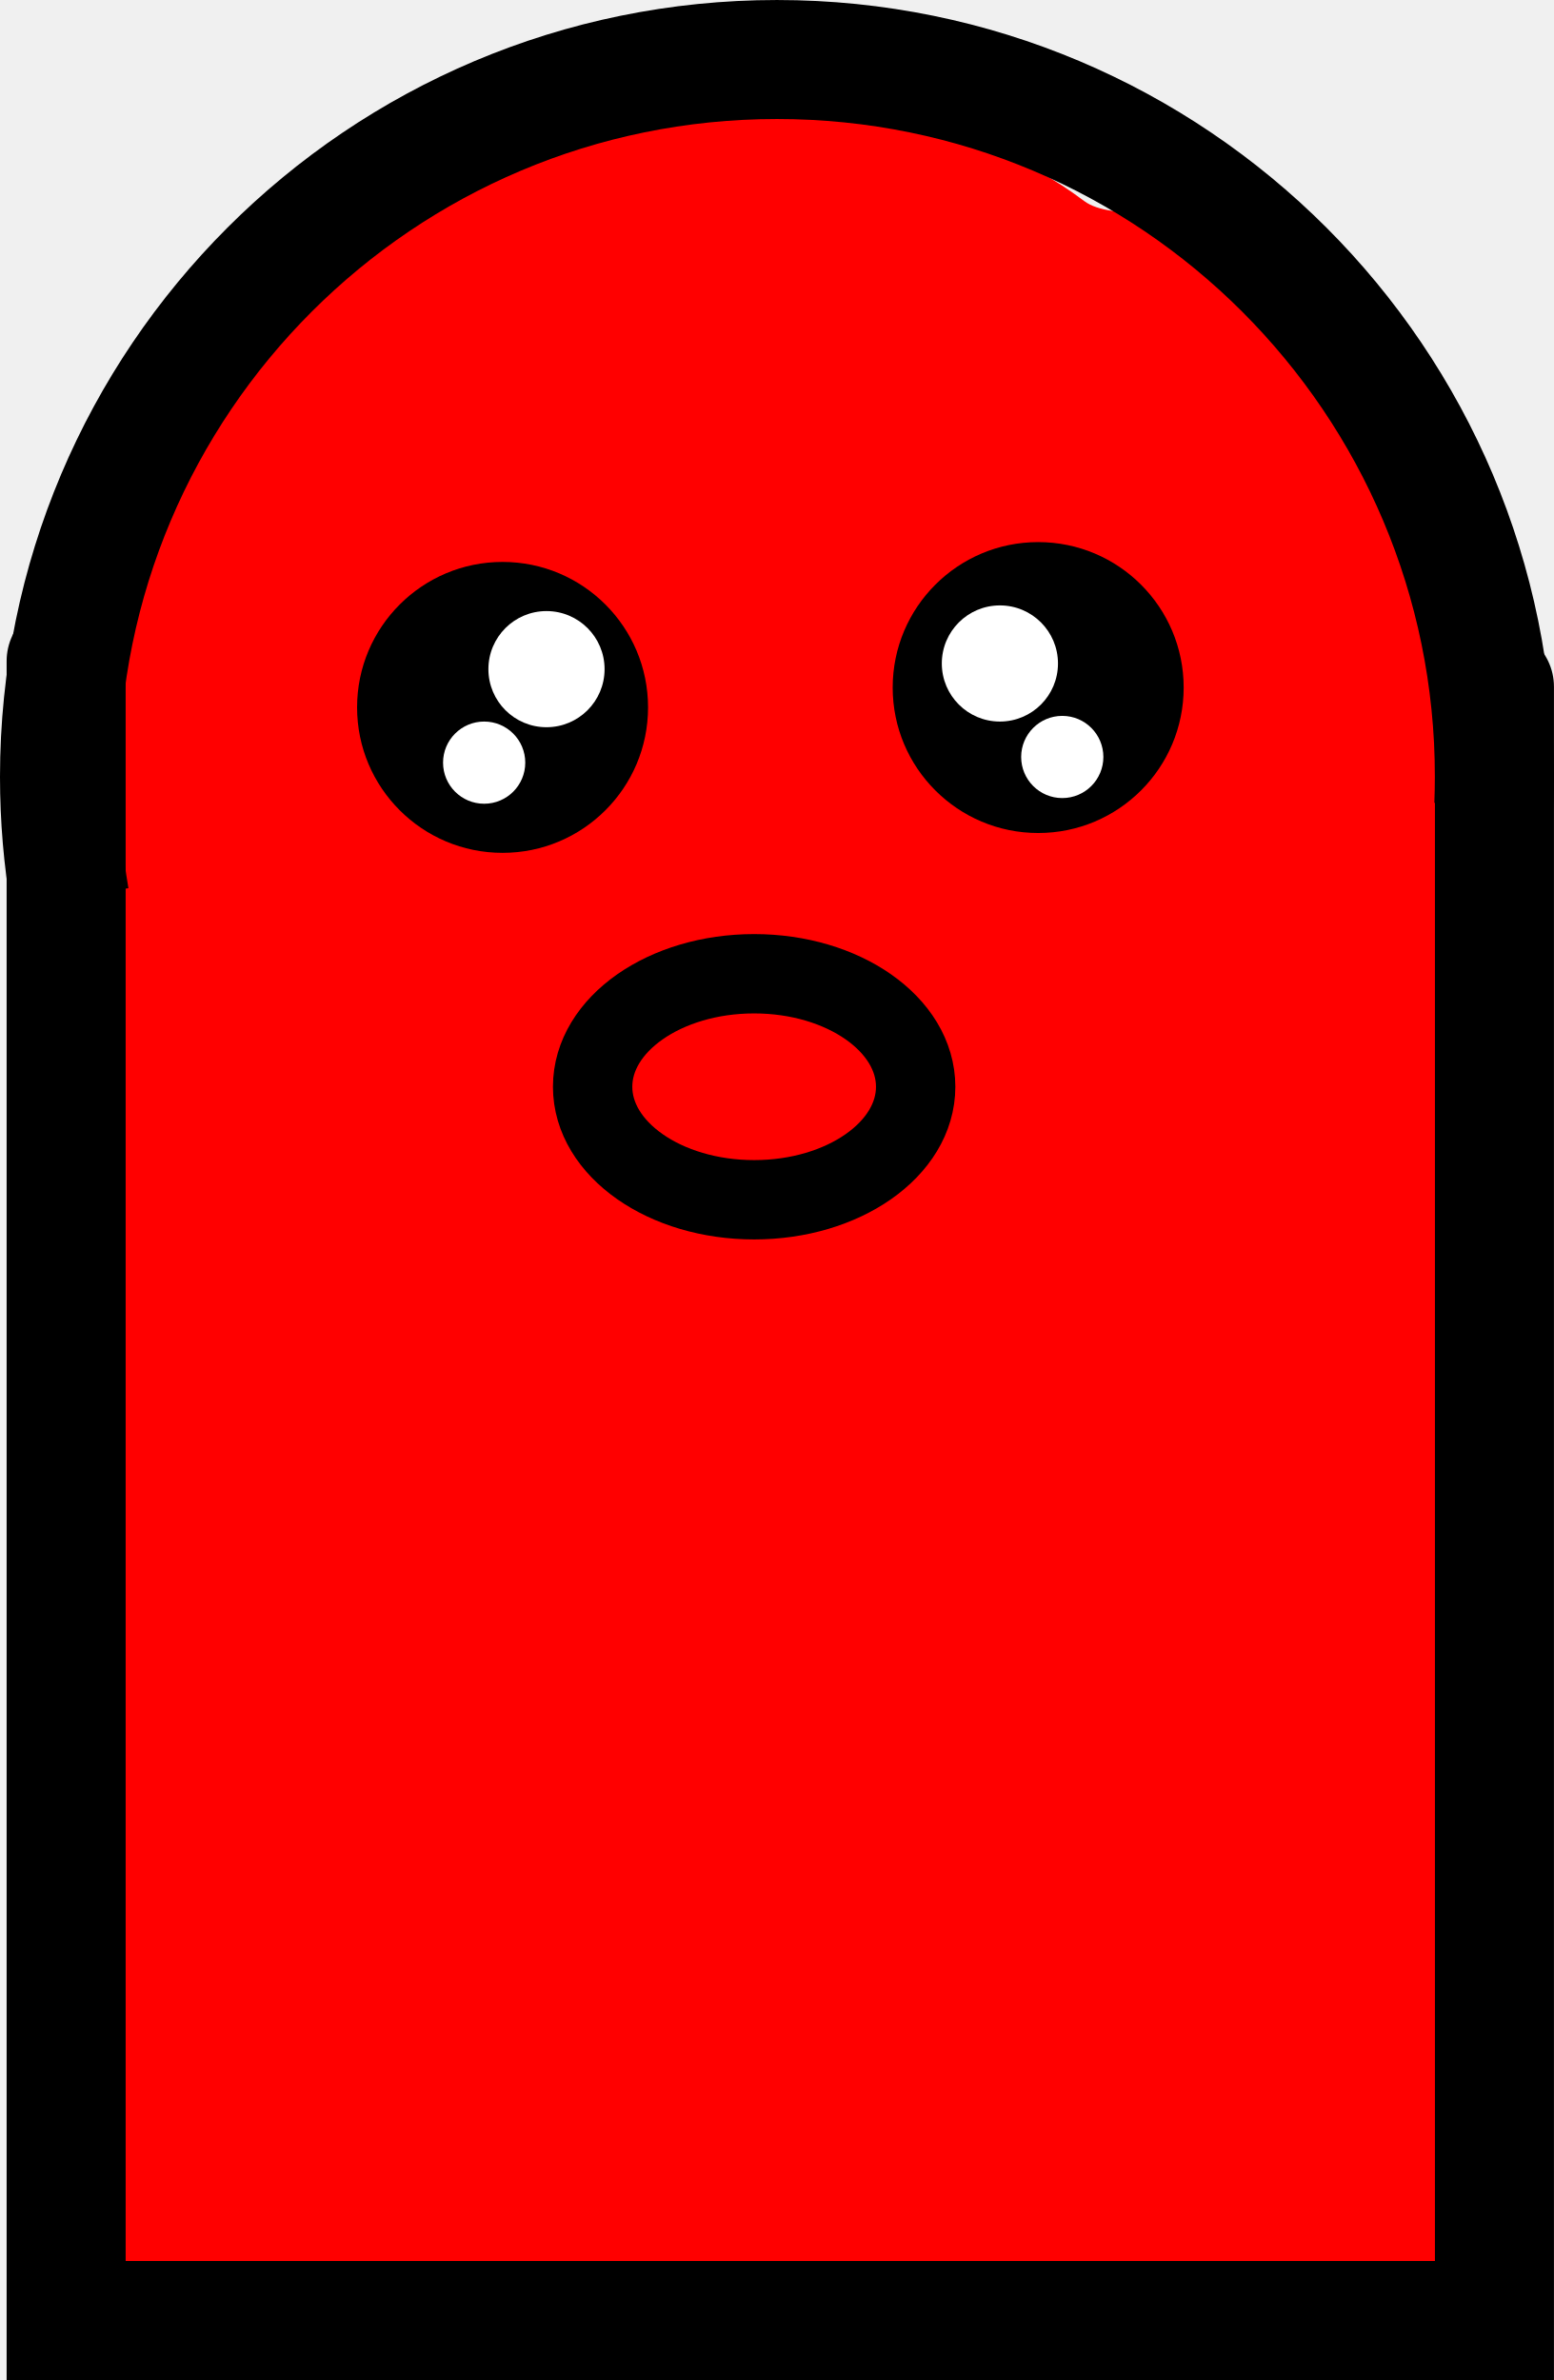
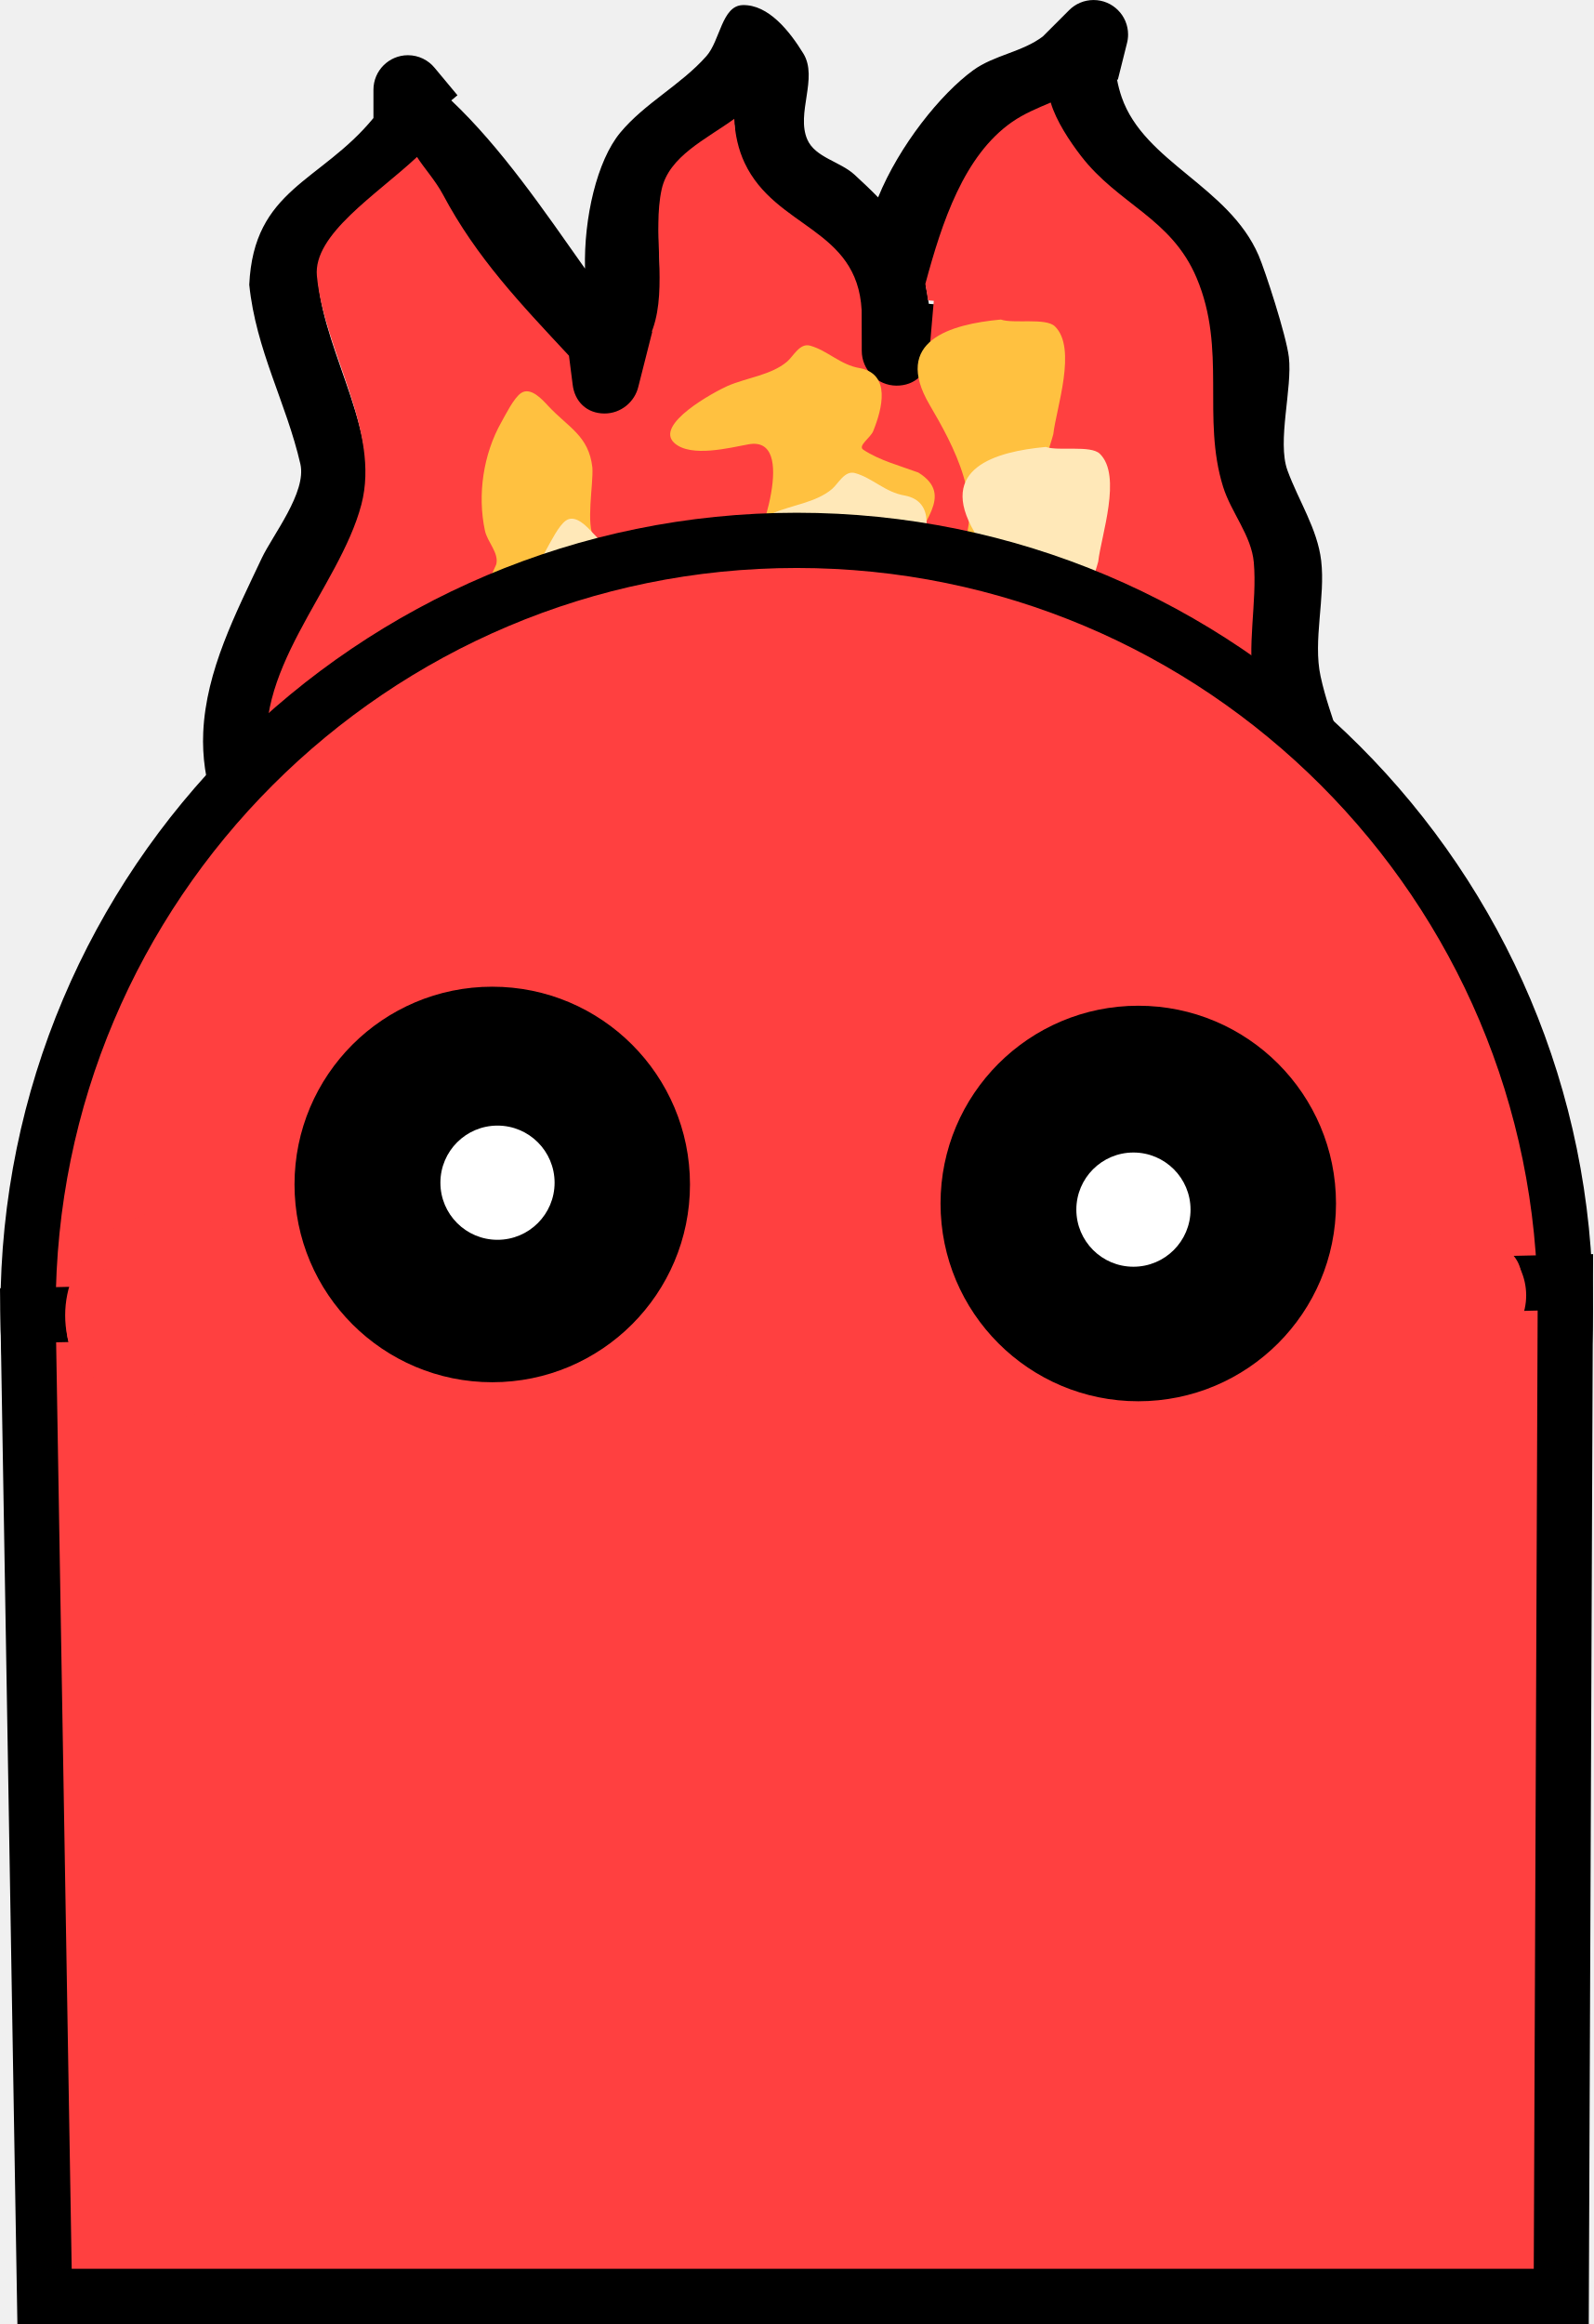
- <svg xmlns="http://www.w3.org/2000/svg" version="1.1" width="39.167" height="60" viewBox="0,0,39.167,60">
-   <g transform="translate(-193.25,-146.9167)">
+ <svg xmlns="http://www.w3.org/2000/svg" version="1.1" width="57.702" height="84.162" viewBox="0,0,57.702,84.162">
+   <g transform="translate(-211.1426,-141.8333)">
    <g data-paper-data="{&quot;isPaintingLayer&quot;:true}" fill-rule="nonzero" stroke-linejoin="miter" stroke-miterlimit="10" stroke-dasharray="" stroke-dashoffset="0" style="mix-blend-mode: normal">
-       <path d="M198.25,155.25c5.047,-5.687 16.395,-7.735 22.324,-3.267c0.7,0.528 2.525,0.129 3.426,0.579c2.369,1.184 6.772,7.489 5.604,10.104c-1.128,2.526 -3.192,0.075 -4.358,0.115c-0.218,0.007 -1.364,2.42 -2.523,2.484c-1.057,0.059 -1.327,-0.474 -2.128,-0.787c-0.939,-0.367 -3.409,0.311 -4.489,0.278c-2.95,-0.09 -5.766,3.011 -9.169,2.161c-1.094,-0.274 -2.148,-2.072 -2.656,-2.207c-1.186,-0.314 -2.509,-1.74 -3.526,-1.054c-0.237,0.159 -0.475,0.511 -0.753,0.82c-0.371,0.411 -0.813,0.744 -1.419,0.441c-1.065,0 -1.975,-0.666 -2.335,-1.605c-0.16,-0.253 -0.231,-0.529 -0.164,-0.83c-0.001,-0.022 -0.001,-0.044 -0.001,-0.066c0,-0.35 0.072,-0.682 0.201,-0.985c0.369,-2.163 0.377,-4.392 1.965,-6.182z" fill="#ff0000" stroke="none" stroke-width="0.5" stroke-linecap="butt" />
-       <path d="M195.917,205.417v-43.5h34.5v43.5z" fill="#ff0000" stroke="none" stroke-width="0" stroke-linecap="butt" />
-       <g fill="none" stroke="#000000" stroke-width="3">
-         <path d="M195.008,169.56c-0.17,-0.995 -0.258,-2.017 -0.258,-3.06c0,-9.987 8.096,-18.083 18.083,-18.083c9.987,0 18.083,8.096 18.083,18.083c0,0.239 -0.005,0.476 -0.014,0.713" stroke-linecap="butt" />
-         <path d="M230.917,164.23v3.043v6.149v31.994h-36v-41.833" stroke-linecap="round" />
+       <g stroke="none" stroke-linecap="butt">
+         <path d="M228.514,175.335c4.483,-0.504 9.083,-0.205 13.518,-0.983c5.183,-0.909 10.181,-2.438 15.468,-2.659c0,-0.382 0,-0.746 0,-0.944c0.013,-1.664 -0.645,-2.312 -0.973,-3.907c-0.293,-1.423 0.105,-3.033 -0.022,-4.481c-0.086,-0.979 -0.819,-1.793 -1.112,-2.731c-0.782,-2.506 0.147,-4.942 -0.954,-7.545c-0.92,-2.176 -2.816,-2.633 -4.183,-4.411c-0.401,-0.522 -0.889,-1.256 -1.085,-1.922c-0.484,0.205 -0.969,0.407 -1.397,0.705c-1.743,1.214 -2.484,3.537 -3.088,5.78c0.037,0.189 0.07,0.388 0.099,0.599l0.21,0.017l-0.166,1.988c-0.047,0.647 -0.587,1.158 -1.247,1.158c-0.69,0 -1.25,-0.56 -1.25,-1.25v-1.469c-0.16,-2.988 -3.092,-2.954 -4.215,-5.334c-0.231,-0.489 -0.349,-1.038 -0.374,-1.595c-1.029,0.746 -2.355,1.353 -2.619,2.552c-0.34,1.545 0.22,3.531 -0.306,5.035c-0.013,0.037 -0.026,0.073 -0.04,0.11l0.017,0.004l-0.494,1.975c-0.126,0.557 -0.624,0.972 -1.219,0.972c-0.644,0 -1.173,-0.486 -1.242,-1.111l-0.13,-1.037c-1.75,-1.879 -3.342,-3.548 -4.563,-5.845c-0.264,-0.496 -0.624,-0.903 -0.866,-1.287c-1.46,1.368 -3.764,2.794 -3.617,4.302c0.266,2.738 2.319,5.569 1.617,8.25c-0.796,3.039 -4.125,6.107 -3.316,9.525c0.537,2.27 1.637,3.635 2.074,5.537c1.825,-0 3.649,-0 5.474,0.002zM260,172.917c0,0.434 -0.151,0.717 -0.348,0.902c-0.185,0.197 -0.468,0.348 -0.902,0.348c-0.001,0 -0.002,0 -0.003,0c-5.604,-0.004 -10.834,1.708 -16.279,2.648c-4.54,0.784 -9.23,0.513 -13.815,1.017c-1.823,0.002 -3.646,0.002 -5.469,0.002c-0.008,0.078 -0.017,0.158 -0.026,0.238c0,0 -0.155,1.24 -1.395,1.085c-1.24,-0.155 -1.085,-1.395 -1.085,-1.395c0.467,-3.68 -2.342,-5.72 -2.174,-9.414c0.102,-2.237 1.178,-4.301 2.118,-6.298c0.391,-0.831 1.635,-2.388 1.4,-3.414c-0.508,-2.214 -1.608,-4.114 -1.851,-6.491c0.16,-3.479 2.583,-3.705 4.498,-6.037c0,-0.394 0,-1.025 0,-1.025c0,-0.69 0.56,-1.25 1.25,-1.25c0.389,0 0.737,0.178 0.966,0.457l0.827,0.993l-0.224,0.187c1.813,1.716 3.349,3.973 4.844,6.09c-0.046,-1.832 0.433,-3.905 1.275,-4.921c0.888,-1.071 2.199,-1.73 3.121,-2.772c0.501,-0.566 0.559,-1.828 1.315,-1.849c0.937,-0.025 1.707,0.955 2.197,1.754c0.543,0.886 -0.272,2.162 0.144,3.115c0.285,0.652 1.187,0.793 1.711,1.274c0.319,0.293 0.602,0.562 0.853,0.82c0.767,-1.88 2.268,-3.749 3.446,-4.605c0.755,-0.549 1.778,-0.657 2.52,-1.222l0.954,-0.954c0.226,-0.226 0.539,-0.366 0.884,-0.366c0.69,0 1.25,0.56 1.25,1.25c0,0.114 -0.015,0.225 -0.044,0.33l-0.327,1.306l-0.03,-0.007c0.042,0.218 0.097,0.432 0.17,0.642c0.819,2.357 3.873,3.219 4.958,5.725c0.229,0.529 1.001,2.89 1.096,3.684c0.135,1.125 -0.433,3.056 -0.05,4.105c0.399,1.093 1.085,2.114 1.221,3.269c0.157,1.328 -0.303,2.89 -0.022,4.186c0.353,1.627 1.016,2.658 1.027,4.426c0,0.444 0,0.889 0,1.333z" fill="#000000" stroke-width="0.5" />
+         <path d="M223.004,175.2c-0.437,-1.902 -1.545,-3.278 -2.082,-5.548c-0.809,-3.419 2.514,-6.51 3.31,-9.549c0.702,-2.681 -1.345,-5.533 -1.611,-8.272c-0.147,-1.508 2.166,-2.947 3.626,-4.314c0.242,0.384 0.673,0.861 0.937,1.357c1.221,2.297 2.817,3.962 4.567,5.841l0.132,1.034c0.069,0.625 0.513,1.059 1.157,1.059c0.595,0 1.099,-0.424 1.226,-0.981l0.502,-1.982l-0.017,-0.004c0.014,-0.036 0.028,-0.073 0.04,-0.11c0.526,-1.504 -0.023,-3.495 0.317,-5.04c0.264,-1.199 1.601,-1.809 2.63,-2.554c0.025,0.557 0.145,1.106 0.375,1.595c1.123,2.381 4.08,2.35 4.239,5.338l0.004,1.471c0,0.69 0.571,1.258 1.261,1.258c0.659,0 1.129,-0.439 1.177,-1.087l0.171,-1.984l-0.209,-0.017c-0.03,-0.211 -0.061,-0.409 -0.097,-0.597c0.604,-2.243 1.398,-4.65 3.142,-5.864c0.428,-0.298 0.915,-0.499 1.399,-0.704c0.196,0.666 0.689,1.404 1.09,1.926c1.366,1.778 3.274,2.249 4.194,4.425c1.101,2.603 0.178,5.06 0.96,7.566c0.293,0.938 1.026,1.76 1.112,2.739c0.127,1.448 -0.273,3.07 0.019,4.492c0.328,1.596 0.983,2.25 0.969,3.914c0,0.198 -0.001,0.564 -0.001,0.945c-5.286,0.221 -10.317,1.773 -15.5,2.682c-4.435,0.778 -9.075,0.47 -13.557,0.974c-1.825,-0.002 -3.657,-0.009 -5.481,-0.009z" data-paper-data="{&quot;noHover&quot;:false,&quot;origItem&quot;:[&quot;Path&quot;,{&quot;applyMatrix&quot;:true,&quot;segments&quot;:[[[453.02842,335.67049],[-3.64904,-0.00437],[8.96506,-1.00817]],[[480.06467,333.70486],[-8.86977,1.55506],[10.36648,-1.81746]],[[511,328.38733],[-10.57258,0.44247],[0,-0.76346]],[[511,326.5],[0,0.39629],[0.02641,-3.32876]],[[509.05446,318.68565],[0.65613,3.19119],[-0.58504,-2.84539]],[[509.0101,309.72451],[0.25351,2.89544],[-0.17145,-1.95821]],[[506.78593,304.26294],[0.58554,1.87646],[-1.56395,-5.0119]],[[504.8783,289.17332],[2.20158,5.20632],[-1.84017,-4.35165]],[[496.51323,280.35082],[2.73257,3.55597],[-0.80227,-1.04401]],[[494.34311,276.50621],[0.39134,1.33173],[-0.96761,0.4093]],[[491.54953,277.91604],[0.85516,-0.59559],[-3.48688,2.4285]],[[485.37382,289.47552],[1.20735,-4.48532],[0.07337,0.37727]],[[485.57229,290.67269],[-0.05936,-0.42201],[0,0]],[485.99136,290.70761],[[485.65999,294.68405],[0,0],[-0.09421,1.29477]],[[483.16667,297],[1.31881,0],[-1.38071,0]],[[480.66667,294.5],[0,1.38071],[0,0]],[[480.66667,291.56259],[0,0],[-0.31925,-5.97618]],[[472.23603,280.89372],[2.24643,4.76168],[-0.46112,-0.97743]],[[471.4872,277.7045],[0.04983,1.11369],[-2.05804,1.4916]],[[466.24958,282.80834],[0.52727,-2.39723],[-0.67968,3.09018]],[[465.63789,292.87821],[1.05235,-3.00828],[-0.02575,0.07362]],[[465.55791,293.09781],[0.02755,-0.07279],[0,0]],[465.59202,293.10634],[[464.60471,297.0556],[0,0],[-0.25265,1.1133]],[[462.16667,299],[1.18975,0],[-1.28702,0]],[[459.68186,296.77718],[0.13791,1.25027],[0,0]],[[459.42254,294.70262],[0,0],[-3.50095,-3.75779]],[[450.29581,283.01298],[2.44284,4.59415],[-0.528,-0.99299]],[[448.56477,280.43846],[0.48305,0.76866],[-2.92094,2.73522]],[[441.33023,289.04213],[-0.29427,-3.0162],[0.53213,5.47653]],[[444.5643,305.54139],[1.40417,-5.36179],[-1.59165,6.07768]],[[437.93312,324.59228],[-1.61807,-6.83768],[1.07433,4.53994]],[[442.08129,335.66666],[-0.87489,-3.8045],[3.64905,-0.00006]]],&quot;closed&quot;:true}]}" fill="#ff4040" stroke-width="0.5" />
+         <path d="M245.196,169.711c-1.142,-1.065 -3.436,-0.518 -4.773,-0.091c-1.925,0.383 -3.882,0.818 -5.826,1.083c-1.567,0.177 -3.038,-0.239 -4.615,-0.061c-0.105,0.012 -0.209,0.024 -0.314,0.035l-0.059,-0.08c-0.081,0.029 -0.168,0.051 -0.26,0.063c0,0 -0.144,0.016 -0.16,-0.128c-0.016,-0.144 0.128,-0.16 0.128,-0.16c0.611,-0.052 0.675,-0.953 0.753,-1.44c0.173,-1.078 -0.2,-1.61 -1.315,-1.708c-2.119,-0.774 -0.171,-3.678 0.362,-4.952c0.105,-0.418 -0.321,-0.804 -0.411,-1.226c-0.277,-1.302 -0.058,-2.767 0.597,-3.926c0.153,-0.269 0.449,-0.874 0.712,-1.052c0.352,-0.239 0.778,0.245 0.978,0.46c0.742,0.797 1.475,1.079 1.606,2.24c0.039,0.623 -0.248,2.056 0.069,2.58c0.335,0.555 2.024,0.081 2.54,0.066c0.423,0.506 0.692,0.855 0.82,1.502c0.074,0.373 -0.181,1.203 0.191,1.125c0.774,-0.163 1.463,-1.153 1.931,-1.714c0.531,-0.808 1.892,-4.732 0.1,-4.402c-0.68,0.123 -2.067,0.483 -2.67,-0.038c-0.781,-0.675 1.472,-1.881 1.908,-2.073c0.699,-0.306 1.579,-0.392 2.16,-0.882c0.234,-0.198 0.461,-0.685 0.835,-0.581c0.642,0.178 1.093,0.697 1.804,0.814c1.13,0.218 0.816,1.458 0.481,2.286c-0.095,0.234 -0.567,0.529 -0.357,0.668c0.583,0.387 1.339,0.585 1.992,0.826c1.375,0.852 -0.043,1.862 -0.178,2.929c-0.045,0.359 1.501,0.321 1.654,-0.007c0.997,-1.727 -0.214,-3.922 -1.068,-5.377c-1.358,-2.316 0.762,-2.917 2.584,-3.085c0.451,0.161 1.623,-0.073 1.954,0.245c0.819,0.789 0.047,2.979 -0.055,3.906c-0.084,0.352 -0.707,2.04 -0.439,2.321c0.933,0.976 1.824,0.332 1.689,2.173c-0.07,0.957 -0.466,1.751 -0.597,2.672c-0.13,0.909 0.345,1.867 0.192,2.834c-0.162,1.04 -0.592,2.042 -0.472,3.1l-0.046,0.099c-0.006,0.057 -0.042,0.087 -0.074,0.103c-0.022,0.013 -0.051,0.024 -0.085,0.02c-1.716,0.19 -2.961,0.047 -4.266,-1.167z" fill="#ffc140" stroke-width="0" />
+         <path d="M246.825,174.325c-1.142,-1.065 -3.436,-0.518 -4.773,-0.091c-1.925,0.383 -3.882,0.818 -5.826,1.083c-1.567,0.177 -3.038,-0.239 -4.615,-0.061c-0.105,0.012 -0.209,0.024 -0.314,0.035l-0.059,-0.08c-0.081,0.029 -0.168,0.051 -0.26,0.063c0,0 -0.144,0.016 -0.16,-0.128c-0.016,-0.144 0.128,-0.16 0.128,-0.16c0.611,-0.052 0.675,-0.953 0.753,-1.44c0.173,-1.078 -0.2,-1.61 -1.315,-1.708c-2.119,-0.774 -0.171,-3.678 0.362,-4.952c0.105,-0.418 -0.321,-0.804 -0.411,-1.226c-0.277,-1.302 -0.058,-2.767 0.597,-3.926c0.153,-0.269 0.449,-0.874 0.712,-1.052c0.352,-0.239 0.778,0.245 0.978,0.46c0.742,0.797 1.475,1.079 1.606,2.24c0.039,0.623 -0.248,2.056 0.068,2.58c0.335,0.555 2.024,0.081 2.54,0.066c0.423,0.506 0.692,0.855 0.82,1.502c0.074,0.373 -0.181,1.203 0.191,1.125c0.774,-0.163 1.463,-1.153 1.931,-1.714c0.531,-0.808 1.892,-4.732 0.1,-4.402c-0.68,0.123 -2.067,0.483 -2.67,-0.038c-0.781,-0.675 1.472,-1.881 1.907,-2.073c0.699,-0.306 1.579,-0.392 2.16,-0.882c0.234,-0.198 0.461,-0.685 0.835,-0.581c0.642,0.178 1.093,0.697 1.804,0.814c1.13,0.218 0.816,1.458 0.481,2.286c-0.095,0.234 -0.567,0.529 -0.357,0.668c0.583,0.387 1.339,0.585 1.992,0.826c1.375,0.852 -0.043,1.862 -0.178,2.929c-0.045,0.359 1.501,0.321 1.654,-0.007c0.997,-1.727 -0.214,-3.922 -1.068,-5.377c-1.358,-2.316 0.762,-2.917 2.584,-3.085c0.451,0.161 1.623,-0.073 1.954,0.245c0.819,0.789 0.047,2.979 -0.055,3.906c-0.084,0.352 -0.707,2.04 -0.439,2.321c0.933,0.976 1.824,0.332 1.689,2.173c-0.07,0.957 -0.466,1.751 -0.597,2.672c-0.13,0.909 0.345,1.867 0.192,2.834c-0.162,1.04 -0.592,2.042 -0.472,3.1l-0.046,0.099c-0.006,0.057 -0.042,0.087 -0.074,0.103c-0.022,0.013 -0.051,0.024 -0.085,0.02c-1.716,0.19 -2.961,0.047 -4.266,-1.167z" fill="#ffe8b8" stroke-width="0" />
      </g>
-       <path d="M202.25,164.75c0,-2.025 1.642,-3.667 3.667,-3.667c2.025,0 3.667,1.642 3.667,3.667c0,2.025 -1.642,3.667 -3.667,3.667c-2.025,0 -3.667,-1.642 -3.667,-3.667z" fill="#000000" stroke="none" stroke-width="0" stroke-linecap="butt" />
-       <path d="M215.75,164.25c0,-2.025 1.642,-3.667 3.667,-3.667c2.025,0 3.667,1.642 3.667,3.667c0,2.025 -1.642,3.667 -3.667,3.667c-2.025,0 -3.667,-1.642 -3.667,-3.667z" fill="#000000" stroke="none" stroke-width="0" stroke-linecap="butt" />
-       <path d="M205.56,163.786c0,-0.809 0.656,-1.464 1.464,-1.464c0.809,0 1.464,0.656 1.464,1.464c0,0.809 -0.656,1.464 -1.464,1.464c-0.809,0 -1.464,-0.656 -1.464,-1.464z" fill="#ffffff" stroke="none" stroke-width="0" stroke-linecap="butt" />
-       <path d="M204.417,166.143c0,-0.572 0.464,-1.036 1.036,-1.036c0.572,0 1.036,0.464 1.036,1.036c0,0.572 -0.464,1.036 -1.036,1.036c-0.572,0 -1.036,-0.464 -1.036,-1.036z" fill="#ffffff" stroke="none" stroke-width="0" stroke-linecap="butt" />
-       <path d="M218.452,165.107c-0.809,0 -1.464,-0.656 -1.464,-1.464c0,-0.809 0.656,-1.464 1.464,-1.464c0.809,0 1.464,0.656 1.464,1.464c0,0.809 -0.656,1.464 -1.464,1.464z" data-paper-data="{&quot;index&quot;:null}" fill="#ffffff" stroke="none" stroke-width="0" stroke-linecap="butt" />
-       <path d="M220.024,167.036c-0.572,0 -1.036,-0.464 -1.036,-1.036c0,-0.572 0.464,-1.036 1.036,-1.036c0.572,0 1.036,0.464 1.036,1.036c0,0.572 -0.464,1.036 -1.036,1.036z" data-paper-data="{&quot;index&quot;:null}" fill="#ffffff" stroke="none" stroke-width="0" stroke-linecap="butt" />
-       <path d="M208.187,174.314c0,-1.574 1.823,-2.849 4.071,-2.849c2.249,0 4.071,1.276 4.071,2.849c0,1.574 -1.823,2.849 -4.071,2.849c-2.249,0 -4.071,-1.276 -4.071,-2.849z" fill="none" stroke="#000000" stroke-width="2" stroke-linecap="butt" />
+       <path d="M212.159,189.243c0,-15.376 12.465,-27.841 27.841,-27.841c15.376,0 27.841,12.465 27.841,27.841c0,15.376 -12.465,27.841 -27.841,27.841c-15.376,0 -27.841,-12.465 -27.841,-27.841z" fill="#ff4040" stroke="#000000" stroke-width="2" stroke-linecap="butt" />
+       <path d="M212.756,224.995l-0.597,-35.529l55.682,-1.194l-0.149,36.723z" fill="#ff4040" stroke="#000000" stroke-width="2" stroke-linecap="butt" />
+       <path d="M216.638,189.247l48.367,-1.138" fill="#ff4040" stroke="#ff4040" stroke-width="2.5" stroke-linecap="round" />
+       <path d="M213.503,189.467c0,-2.061 1.671,-3.732 3.732,-3.732c2.061,0 3.732,1.671 3.732,3.732c0,2.061 -1.671,3.732 -3.732,3.732c-2.061,0 -3.732,-1.671 -3.732,-3.732z" fill="#ff4040" stroke="none" stroke-width="0.5" stroke-linecap="butt" />
+       <path d="M215.804,189.882l48.367,-1.138" fill="none" stroke="#ff4040" stroke-width="4.5" stroke-linecap="round" />
+       <path d="M258.585,190.213c0,-2.061 1.671,-3.732 3.732,-3.732c2.061,0 3.732,1.671 3.732,3.732c0,2.061 -1.671,3.732 -3.732,3.732c-2.061,0 -3.732,-1.671 -3.732,-3.732z" fill="#ff4040" stroke="none" stroke-width="0.5" stroke-linecap="butt" />
+       <path d="M222.31,184.728c0,-3.679 2.983,-6.662 6.662,-6.662c3.679,0 6.662,2.983 6.662,6.662c0,3.679 -2.983,6.662 -6.662,6.662c-3.679,0 -6.662,-2.983 -6.662,-6.662z" fill="#000000" stroke="#000000" stroke-width="NaN" stroke-linecap="butt" />
+       <path d="M252.371,178.755c3.679,0 6.662,2.983 6.662,6.662c0,3.679 -2.983,6.662 -6.662,6.662c-3.679,0 -6.662,-2.983 -6.662,-6.662c0,-3.679 2.983,-6.662 6.662,-6.662z" data-paper-data="{&quot;index&quot;:null}" fill="#000000" stroke="#000000" stroke-width="NaN" stroke-linecap="butt" />
+       <path d="M227.094,184.664c0,-1.142 0.926,-2.068 2.068,-2.068c1.142,0 2.068,0.926 2.068,2.068c0,1.142 -0.926,2.068 -2.068,2.068c-1.142,0 -2.068,-0.926 -2.068,-2.068z" fill="#ffffff" stroke="none" stroke-width="0" stroke-linecap="butt" />
+       <path d="M252.196,187.707c-1.142,0 -2.068,-0.926 -2.068,-2.068c0,-1.142 0.926,-2.068 2.068,-2.068c1.142,0 2.068,0.926 2.068,2.068c0,1.142 -0.926,2.068 -2.068,2.068z" data-paper-data="{&quot;index&quot;:null}" fill="#ffffff" stroke="none" stroke-width="0" stroke-linecap="butt" />
    </g>
  </g>
</svg>
